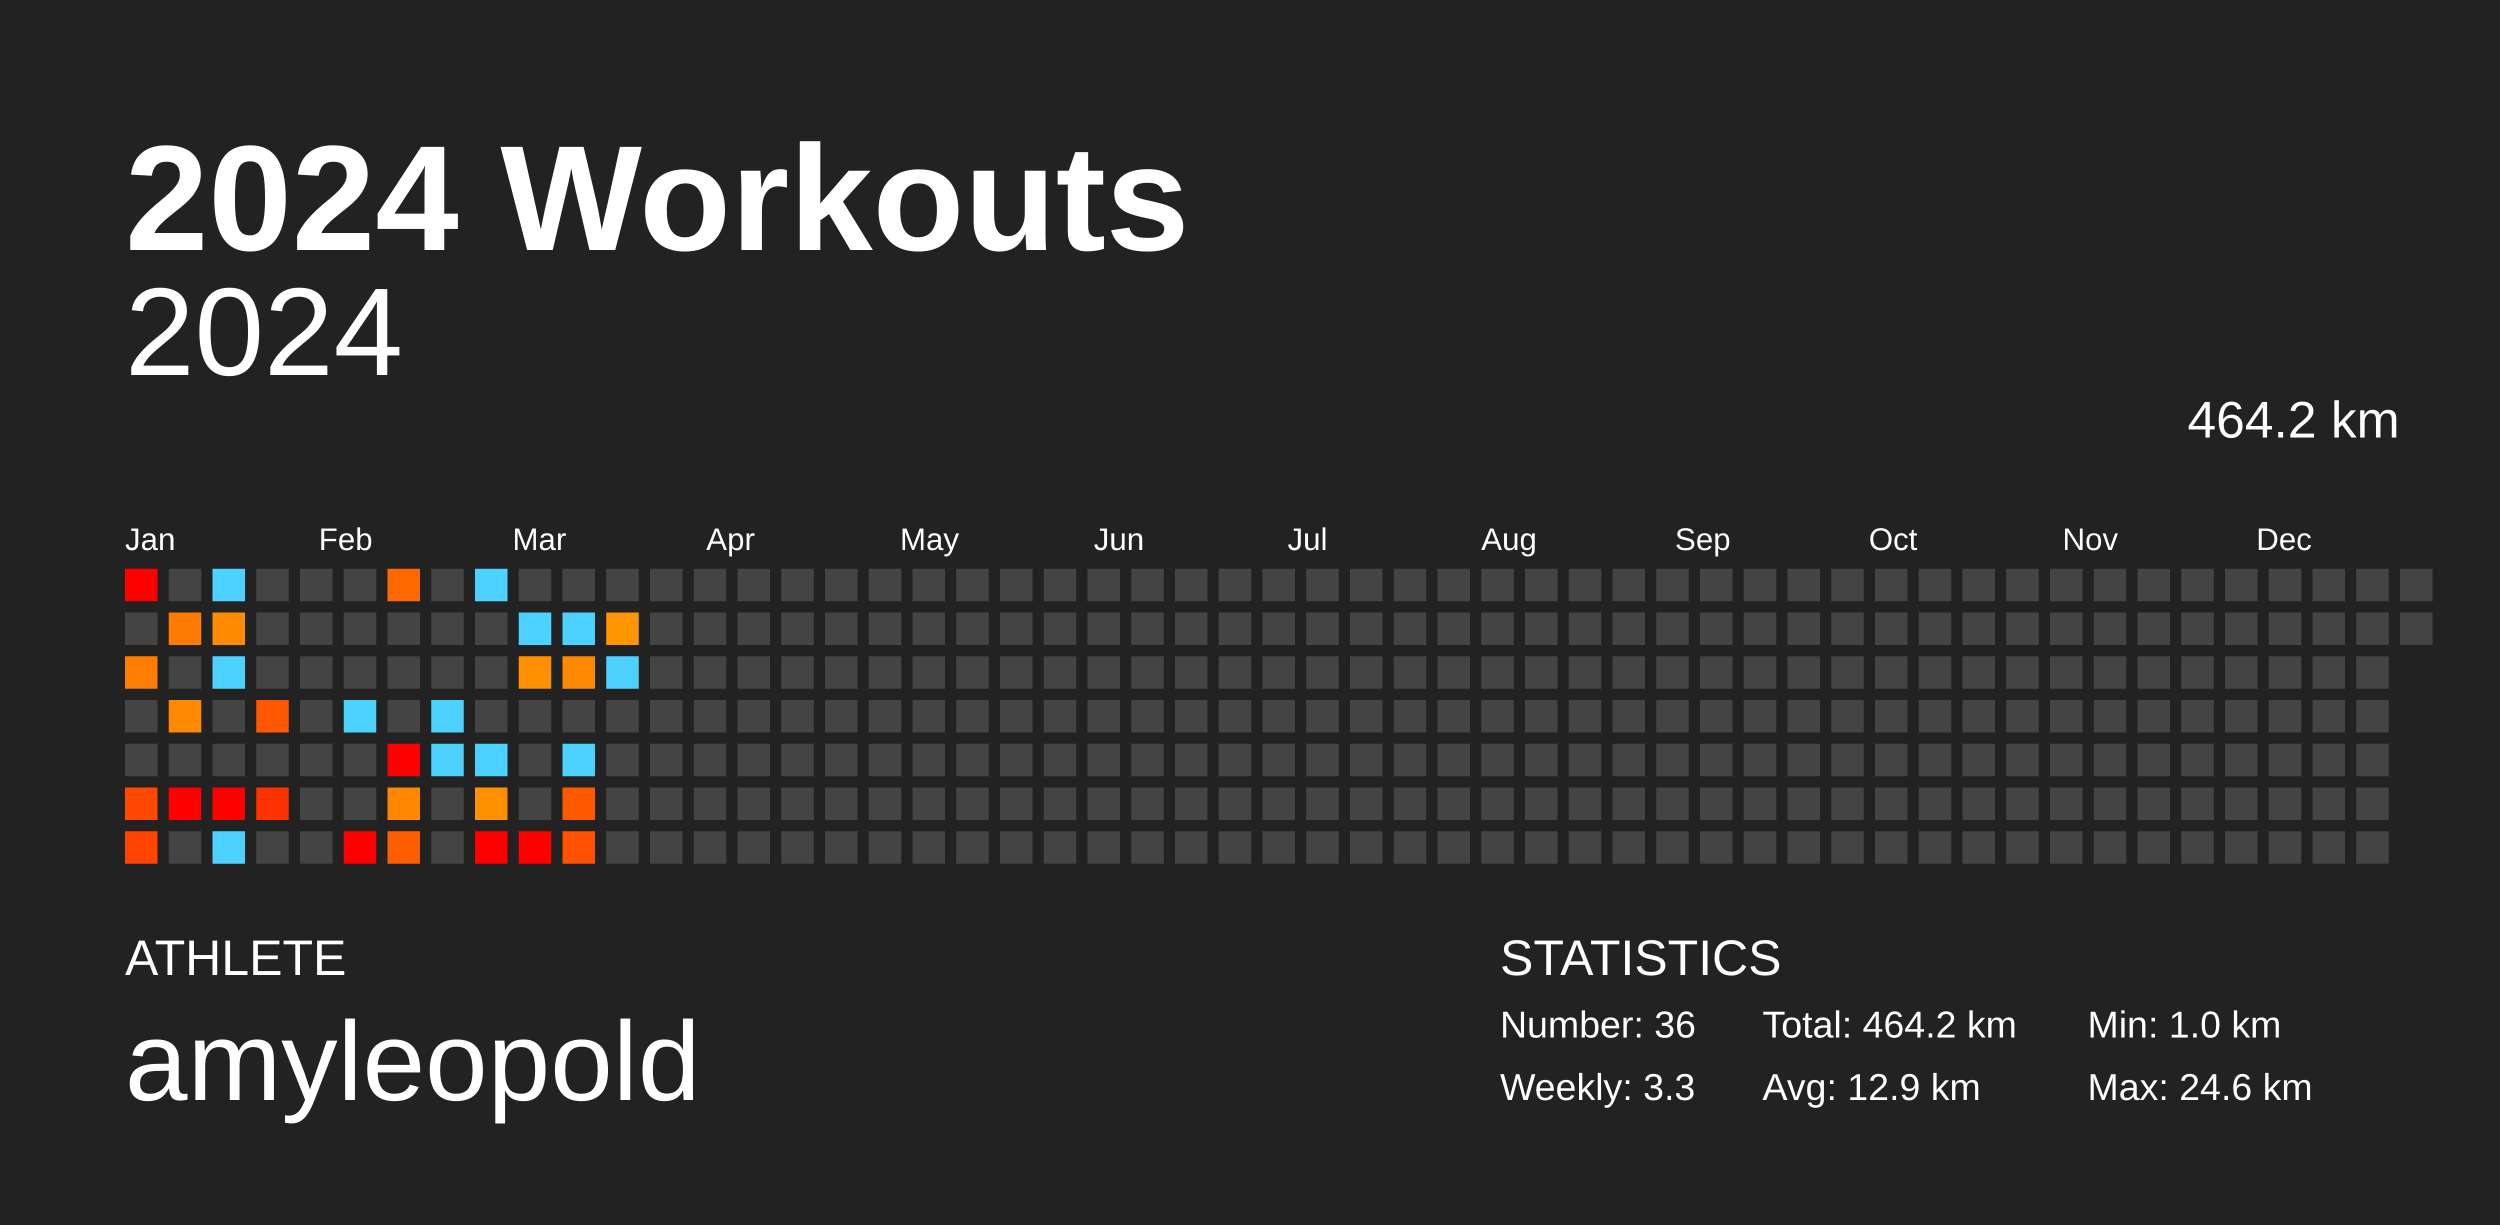
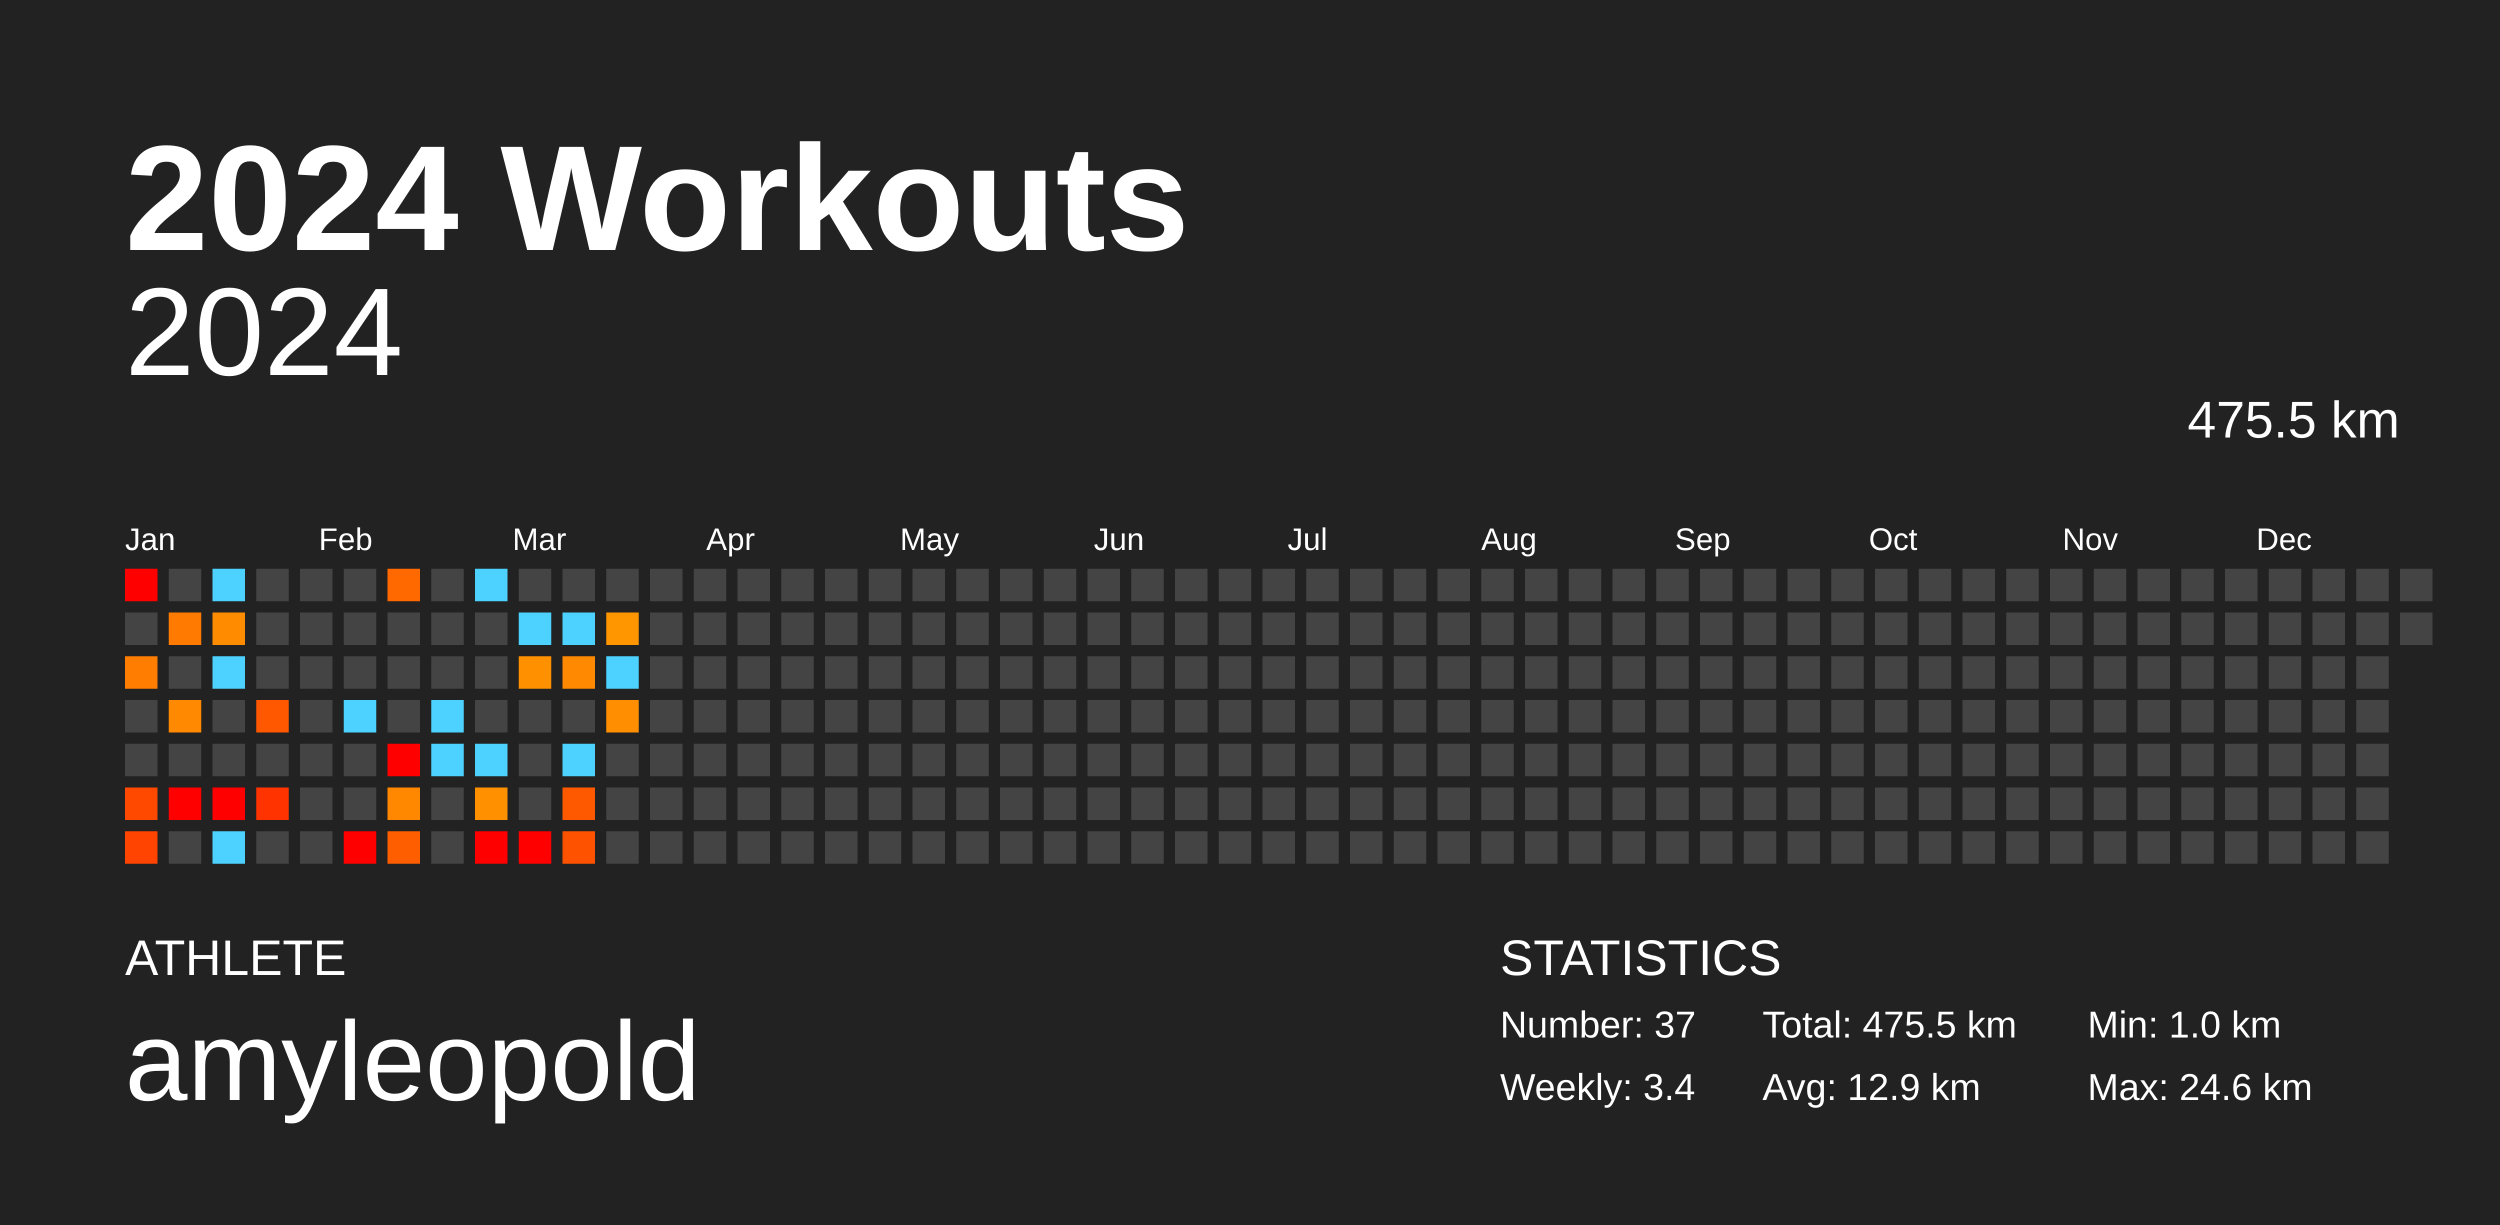
<svg xmlns="http://www.w3.org/2000/svg" baseProfile="full" height="98mm" version="1.1" viewBox="0,0,200,98" width="200mm">
  <defs />
  <rect fill="#222222" height="98" width="200" x="0" y="0" />
  <text fill="#FFFFFF" style="font-size:12px; font-family:Arial; font-weight:bold;" x="10" y="20">2024 Workouts</text>
  <text fill="#FFFFFF" style="font-size:4px; font-family:Arial" x="10" y="78">ATHLETE</text>
  <text fill="#FFFFFF" style="font-size:9px; font-family:Arial" x="10" y="88">amyleopold</text>
  <text fill="#FFFFFF" style="font-size:4px; font-family:Arial" x="120" y="78">STATISTICS</text>
-   <text fill="#FFFFFF" style="font-size:3px; font-family:Arial" x="120" y="83">Number: 36</text>
-   <text fill="#FFFFFF" style="font-size:3px; font-family:Arial" x="120" y="88">Weekly: 3.3</text>
-   <text fill="#FFFFFF" style="font-size:3px; font-family:Arial" x="141" y="83">Total: 464.2 km</text>
+   <text fill="#FFFFFF" style="font-size:3px; font-family:Arial" x="120" y="83">Number: 37</text>
+   <text fill="#FFFFFF" style="font-size:3px; font-family:Arial" x="120" y="88">Weekly: 3.4</text>
+   <text fill="#FFFFFF" style="font-size:3px; font-family:Arial" x="141" y="83">Total: 475.5 km</text>
  <text fill="#FFFFFF" style="font-size:3px; font-family:Arial" x="141" y="88">Avg: 12.9 km</text>
  <text fill="#FFFFFF" style="font-size:3px; font-family:Arial" x="167" y="83">Min: 1.0 km</text>
  <text fill="#FFFFFF" style="font-size:3px; font-family:Arial" x="167" y="88">Max: 24.6 km</text>
  <text alignment-baseline="hanging" fill="#FFFFFF" style="font-size:10.0px; font-family:Arial;" x="10" y="30">2024</text>
-   <text alignment-baseline="hanging" fill="#FFFFFF" style="font-size:4.125px; font-family:Arial;" x="175" y="35">464.2 km</text>
+   <text alignment-baseline="hanging" fill="#FFFFFF" style="font-size:4.125px; font-family:Arial;" x="175" y="35">475.5 km</text>
  <text fill="#FFFFFF" style="font-size:2.5px; font-family:Arial" x="10.0" y="44">Jan</text>
  <text fill="#FFFFFF" style="font-size:2.5px; font-family:Arial" x="25.5" y="44">Feb</text>
  <text fill="#FFFFFF" style="font-size:2.5px; font-family:Arial" x="41.0" y="44">Mar</text>
  <text fill="#FFFFFF" style="font-size:2.5px; font-family:Arial" x="56.5" y="44">Apr</text>
  <text fill="#FFFFFF" style="font-size:2.5px; font-family:Arial" x="72.0" y="44">May</text>
  <text fill="#FFFFFF" style="font-size:2.5px; font-family:Arial" x="87.5" y="44">Jun</text>
  <text fill="#FFFFFF" style="font-size:2.5px; font-family:Arial" x="103.0" y="44">Jul</text>
  <text fill="#FFFFFF" style="font-size:2.5px; font-family:Arial" x="118.5" y="44">Aug</text>
  <text fill="#FFFFFF" style="font-size:2.5px; font-family:Arial" x="134.0" y="44">Sep</text>
  <text fill="#FFFFFF" style="font-size:2.5px; font-family:Arial" x="149.5" y="44">Oct</text>
  <text fill="#FFFFFF" style="font-size:2.5px; font-family:Arial" x="165.0" y="44">Nov</text>
  <text fill="#FFFFFF" style="font-size:2.5px; font-family:Arial" x="180.5" y="44">Dec</text>
  <rect fill="red" height="2.6" width="2.6" x="10.0" y="45.5" />
  <rect fill="#444444" height="2.6" width="2.6" x="10.0" y="49.0" />
  <rect fill="#ff7d00" height="2.6" width="2.6" x="10.0" y="52.5" />
  <rect fill="#444444" height="2.6" width="2.6" x="10.0" y="56.0" />
  <rect fill="#444444" height="2.6" width="2.6" x="10.0" y="59.5" />
  <rect fill="#ff4800" height="2.6" width="2.6" x="10.0" y="63.0" />
  <rect fill="#ff4300" height="2.6" width="2.6" x="10.0" y="66.5" />
  <rect fill="#444444" height="2.6" width="2.6" x="13.5" y="45.5" />
  <rect fill="#ff7a00" height="2.6" width="2.6" x="13.5" y="49.0" />
  <rect fill="#444444" height="2.6" width="2.6" x="13.5" y="52.5" />
  <rect fill="#ff8900" height="2.6" width="2.6" x="13.5" y="56.0" />
  <rect fill="#444444" height="2.6" width="2.6" x="13.5" y="59.5" />
  <rect fill="red" height="2.6" width="2.6" x="13.5" y="63.0" />
  <rect fill="#444444" height="2.6" width="2.6" x="13.5" y="66.5" />
  <rect fill="#4dd2ff" height="2.6" width="2.6" x="17.0" y="45.5" />
  <rect fill="#ff8b00" height="2.6" width="2.6" x="17.0" y="49.0" />
  <rect fill="#4dd2ff" height="2.6" width="2.6" x="17.0" y="52.5" />
  <rect fill="#444444" height="2.6" width="2.6" x="17.0" y="56.0" />
  <rect fill="#444444" height="2.6" width="2.6" x="17.0" y="59.5" />
  <rect fill="red" height="2.6" width="2.6" x="17.0" y="63.0" />
  <rect fill="#4dd2ff" height="2.6" width="2.6" x="17.0" y="66.5" />
  <rect fill="#444444" height="2.6" width="2.6" x="20.5" y="45.5" />
  <rect fill="#444444" height="2.6" width="2.6" x="20.5" y="49.0" />
  <rect fill="#444444" height="2.6" width="2.6" x="20.5" y="52.5" />
  <rect fill="#ff5800" height="2.6" width="2.6" x="20.5" y="56.0" />
  <rect fill="#444444" height="2.6" width="2.6" x="20.5" y="59.5" />
  <rect fill="#ff3300" height="2.6" width="2.6" x="20.5" y="63.0" />
  <rect fill="#444444" height="2.6" width="2.6" x="20.5" y="66.5" />
  <rect fill="#444444" height="2.6" width="2.6" x="24.0" y="45.5" />
  <rect fill="#444444" height="2.6" width="2.6" x="24.0" y="49.0" />
  <rect fill="#444444" height="2.6" width="2.6" x="24.0" y="52.5" />
  <rect fill="#444444" height="2.6" width="2.6" x="24.0" y="56.0" />
  <rect fill="#444444" height="2.6" width="2.6" x="24.0" y="59.5" />
  <rect fill="#444444" height="2.6" width="2.6" x="24.0" y="63.0" />
  <rect fill="#444444" height="2.6" width="2.6" x="24.0" y="66.5" />
  <rect fill="#444444" height="2.6" width="2.6" x="27.5" y="45.5" />
  <rect fill="#444444" height="2.6" width="2.6" x="27.5" y="49.0" />
  <rect fill="#444444" height="2.6" width="2.6" x="27.5" y="52.5" />
  <rect fill="#4dd2ff" height="2.6" width="2.6" x="27.5" y="56.0" />
  <rect fill="#444444" height="2.6" width="2.6" x="27.5" y="59.5" />
  <rect fill="#444444" height="2.6" width="2.6" x="27.5" y="63.0" />
  <rect fill="red" height="2.6" width="2.6" x="27.5" y="66.5" />
  <rect fill="#ff6900" height="2.6" width="2.6" x="31.0" y="45.5" />
  <rect fill="#444444" height="2.6" width="2.6" x="31.0" y="49.0" />
  <rect fill="#444444" height="2.6" width="2.6" x="31.0" y="52.5" />
  <rect fill="#444444" height="2.6" width="2.6" x="31.0" y="56.0" />
  <rect fill="red" height="2.6" width="2.6" x="31.0" y="59.5" />
  <rect fill="#ff8800" height="2.6" width="2.6" x="31.0" y="63.0" />
  <rect fill="#ff5e00" height="2.6" width="2.6" x="31.0" y="66.5" />
  <rect fill="#444444" height="2.6" width="2.6" x="34.5" y="45.5" />
  <rect fill="#444444" height="2.6" width="2.6" x="34.5" y="49.0" />
  <rect fill="#444444" height="2.6" width="2.6" x="34.5" y="52.5" />
  <rect fill="#4dd2ff" height="2.6" width="2.6" x="34.5" y="56.0" />
  <rect fill="#4dd2ff" height="2.6" width="2.6" x="34.5" y="59.5" />
  <rect fill="#444444" height="2.6" width="2.6" x="34.5" y="63.0" />
  <rect fill="#444444" height="2.6" width="2.6" x="34.5" y="66.5" />
  <rect fill="#4dd2ff" height="2.6" width="2.6" x="38.0" y="45.5" />
  <rect fill="#444444" height="2.6" width="2.6" x="38.0" y="49.0" />
  <rect fill="#444444" height="2.6" width="2.6" x="38.0" y="52.5" />
  <rect fill="#444444" height="2.6" width="2.6" x="38.0" y="56.0" />
  <rect fill="#4dd2ff" height="2.6" width="2.6" x="38.0" y="59.5" />
  <rect fill="#ff9000" height="2.6" width="2.6" x="38.0" y="63.0" />
  <rect fill="red" height="2.6" width="2.6" x="38.0" y="66.5" />
  <rect fill="#444444" height="2.6" width="2.6" x="41.5" y="45.5" />
  <rect fill="#4dd2ff" height="2.6" width="2.6" x="41.5" y="49.0" />
  <rect fill="#ff9100" height="2.6" width="2.6" x="41.5" y="52.5" />
  <rect fill="#444444" height="2.6" width="2.6" x="41.5" y="56.0" />
  <rect fill="#444444" height="2.6" width="2.6" x="41.5" y="59.5" />
  <rect fill="#444444" height="2.6" width="2.6" x="41.5" y="63.0" />
  <rect fill="red" height="2.6" width="2.6" x="41.5" y="66.5" />
  <rect fill="#444444" height="2.6" width="2.6" x="45.0" y="45.5" />
  <rect fill="#4dd2ff" height="2.6" width="2.6" x="45.0" y="49.0" />
  <rect fill="#ff8900" height="2.6" width="2.6" x="45.0" y="52.5" />
  <rect fill="#444444" height="2.6" width="2.6" x="45.0" y="56.0" />
  <rect fill="#4dd2ff" height="2.6" width="2.6" x="45.0" y="59.5" />
  <rect fill="#ff5900" height="2.6" width="2.6" x="45.0" y="63.0" />
  <rect fill="#ff5200" height="2.6" width="2.6" x="45.0" y="66.5" />
  <rect fill="#444444" height="2.6" width="2.6" x="48.5" y="45.5" />
  <rect fill="#ff9600" height="2.6" width="2.6" x="48.5" y="49.0" />
  <rect fill="#4dd2ff" height="2.6" width="2.6" x="48.5" y="52.5" />
-   <rect fill="#444444" height="2.6" width="2.6" x="48.5" y="56.0" />
+   <rect fill="#ff8f00" height="2.6" width="2.6" x="48.5" y="56.0" />
  <rect fill="#444444" height="2.6" width="2.6" x="48.5" y="59.5" />
  <rect fill="#444444" height="2.6" width="2.6" x="48.5" y="63.0" />
  <rect fill="#444444" height="2.6" width="2.6" x="48.5" y="66.5" />
  <rect fill="#444444" height="2.6" width="2.6" x="52.0" y="45.5" />
  <rect fill="#444444" height="2.6" width="2.6" x="52.0" y="49.0" />
  <rect fill="#444444" height="2.6" width="2.6" x="52.0" y="52.5" />
  <rect fill="#444444" height="2.6" width="2.6" x="52.0" y="56.0" />
  <rect fill="#444444" height="2.6" width="2.6" x="52.0" y="59.5" />
  <rect fill="#444444" height="2.6" width="2.6" x="52.0" y="63.0" />
  <rect fill="#444444" height="2.6" width="2.6" x="52.0" y="66.5" />
  <rect fill="#444444" height="2.6" width="2.6" x="55.5" y="45.5" />
  <rect fill="#444444" height="2.6" width="2.6" x="55.5" y="49.0" />
  <rect fill="#444444" height="2.6" width="2.6" x="55.5" y="52.5" />
  <rect fill="#444444" height="2.6" width="2.6" x="55.5" y="56.0" />
  <rect fill="#444444" height="2.6" width="2.6" x="55.5" y="59.5" />
  <rect fill="#444444" height="2.6" width="2.6" x="55.5" y="63.0" />
  <rect fill="#444444" height="2.6" width="2.6" x="55.5" y="66.5" />
  <rect fill="#444444" height="2.6" width="2.6" x="59.0" y="45.5" />
  <rect fill="#444444" height="2.6" width="2.6" x="59.0" y="49.0" />
  <rect fill="#444444" height="2.6" width="2.6" x="59.0" y="52.5" />
  <rect fill="#444444" height="2.6" width="2.6" x="59.0" y="56.0" />
  <rect fill="#444444" height="2.6" width="2.6" x="59.0" y="59.5" />
  <rect fill="#444444" height="2.6" width="2.6" x="59.0" y="63.0" />
  <rect fill="#444444" height="2.6" width="2.6" x="59.0" y="66.5" />
  <rect fill="#444444" height="2.6" width="2.6" x="62.5" y="45.5" />
  <rect fill="#444444" height="2.6" width="2.6" x="62.5" y="49.0" />
  <rect fill="#444444" height="2.6" width="2.6" x="62.5" y="52.5" />
  <rect fill="#444444" height="2.6" width="2.6" x="62.5" y="56.0" />
  <rect fill="#444444" height="2.6" width="2.6" x="62.5" y="59.5" />
  <rect fill="#444444" height="2.6" width="2.6" x="62.5" y="63.0" />
  <rect fill="#444444" height="2.6" width="2.6" x="62.5" y="66.5" />
  <rect fill="#444444" height="2.6" width="2.6" x="66.0" y="45.5" />
  <rect fill="#444444" height="2.6" width="2.6" x="66.0" y="49.0" />
  <rect fill="#444444" height="2.6" width="2.6" x="66.0" y="52.5" />
  <rect fill="#444444" height="2.6" width="2.6" x="66.0" y="56.0" />
  <rect fill="#444444" height="2.6" width="2.6" x="66.0" y="59.5" />
  <rect fill="#444444" height="2.6" width="2.6" x="66.0" y="63.0" />
  <rect fill="#444444" height="2.6" width="2.6" x="66.0" y="66.5" />
  <rect fill="#444444" height="2.6" width="2.6" x="69.5" y="45.5" />
  <rect fill="#444444" height="2.6" width="2.6" x="69.5" y="49.0" />
  <rect fill="#444444" height="2.6" width="2.6" x="69.5" y="52.5" />
  <rect fill="#444444" height="2.6" width="2.6" x="69.5" y="56.0" />
  <rect fill="#444444" height="2.6" width="2.6" x="69.5" y="59.5" />
  <rect fill="#444444" height="2.6" width="2.6" x="69.5" y="63.0" />
  <rect fill="#444444" height="2.6" width="2.6" x="69.5" y="66.5" />
  <rect fill="#444444" height="2.6" width="2.6" x="73.0" y="45.5" />
  <rect fill="#444444" height="2.6" width="2.6" x="73.0" y="49.0" />
  <rect fill="#444444" height="2.6" width="2.6" x="73.0" y="52.5" />
  <rect fill="#444444" height="2.6" width="2.6" x="73.0" y="56.0" />
  <rect fill="#444444" height="2.6" width="2.6" x="73.0" y="59.5" />
  <rect fill="#444444" height="2.6" width="2.6" x="73.0" y="63.0" />
  <rect fill="#444444" height="2.6" width="2.6" x="73.0" y="66.5" />
  <rect fill="#444444" height="2.6" width="2.6" x="76.5" y="45.5" />
  <rect fill="#444444" height="2.6" width="2.6" x="76.5" y="49.0" />
  <rect fill="#444444" height="2.6" width="2.6" x="76.5" y="52.5" />
  <rect fill="#444444" height="2.6" width="2.6" x="76.5" y="56.0" />
  <rect fill="#444444" height="2.6" width="2.6" x="76.5" y="59.5" />
  <rect fill="#444444" height="2.6" width="2.6" x="76.5" y="63.0" />
  <rect fill="#444444" height="2.6" width="2.6" x="76.5" y="66.5" />
  <rect fill="#444444" height="2.6" width="2.6" x="80.0" y="45.5" />
  <rect fill="#444444" height="2.6" width="2.6" x="80.0" y="49.0" />
  <rect fill="#444444" height="2.6" width="2.6" x="80.0" y="52.5" />
  <rect fill="#444444" height="2.6" width="2.6" x="80.0" y="56.0" />
  <rect fill="#444444" height="2.6" width="2.6" x="80.0" y="59.5" />
  <rect fill="#444444" height="2.6" width="2.6" x="80.0" y="63.0" />
  <rect fill="#444444" height="2.6" width="2.6" x="80.0" y="66.5" />
  <rect fill="#444444" height="2.6" width="2.6" x="83.5" y="45.5" />
  <rect fill="#444444" height="2.6" width="2.6" x="83.5" y="49.0" />
  <rect fill="#444444" height="2.6" width="2.6" x="83.5" y="52.5" />
  <rect fill="#444444" height="2.6" width="2.6" x="83.5" y="56.0" />
  <rect fill="#444444" height="2.6" width="2.6" x="83.5" y="59.5" />
  <rect fill="#444444" height="2.6" width="2.6" x="83.5" y="63.0" />
  <rect fill="#444444" height="2.6" width="2.6" x="83.5" y="66.5" />
  <rect fill="#444444" height="2.6" width="2.6" x="87.0" y="45.5" />
  <rect fill="#444444" height="2.6" width="2.6" x="87.0" y="49.0" />
  <rect fill="#444444" height="2.6" width="2.6" x="87.0" y="52.5" />
  <rect fill="#444444" height="2.6" width="2.6" x="87.0" y="56.0" />
  <rect fill="#444444" height="2.6" width="2.6" x="87.0" y="59.5" />
  <rect fill="#444444" height="2.6" width="2.6" x="87.0" y="63.0" />
  <rect fill="#444444" height="2.6" width="2.6" x="87.0" y="66.5" />
  <rect fill="#444444" height="2.6" width="2.6" x="90.5" y="45.5" />
  <rect fill="#444444" height="2.6" width="2.6" x="90.5" y="49.0" />
  <rect fill="#444444" height="2.6" width="2.6" x="90.5" y="52.5" />
  <rect fill="#444444" height="2.6" width="2.6" x="90.5" y="56.0" />
  <rect fill="#444444" height="2.6" width="2.6" x="90.5" y="59.5" />
  <rect fill="#444444" height="2.6" width="2.6" x="90.5" y="63.0" />
  <rect fill="#444444" height="2.6" width="2.6" x="90.5" y="66.5" />
  <rect fill="#444444" height="2.6" width="2.6" x="94.0" y="45.5" />
  <rect fill="#444444" height="2.6" width="2.6" x="94.0" y="49.0" />
  <rect fill="#444444" height="2.6" width="2.6" x="94.0" y="52.5" />
  <rect fill="#444444" height="2.6" width="2.6" x="94.0" y="56.0" />
  <rect fill="#444444" height="2.6" width="2.6" x="94.0" y="59.5" />
  <rect fill="#444444" height="2.6" width="2.6" x="94.0" y="63.0" />
  <rect fill="#444444" height="2.6" width="2.6" x="94.0" y="66.5" />
  <rect fill="#444444" height="2.6" width="2.6" x="97.5" y="45.5" />
  <rect fill="#444444" height="2.6" width="2.6" x="97.5" y="49.0" />
  <rect fill="#444444" height="2.6" width="2.6" x="97.5" y="52.5" />
  <rect fill="#444444" height="2.6" width="2.6" x="97.5" y="56.0" />
  <rect fill="#444444" height="2.6" width="2.6" x="97.5" y="59.5" />
  <rect fill="#444444" height="2.6" width="2.6" x="97.5" y="63.0" />
  <rect fill="#444444" height="2.6" width="2.6" x="97.5" y="66.5" />
  <rect fill="#444444" height="2.6" width="2.6" x="101.0" y="45.5" />
  <rect fill="#444444" height="2.6" width="2.6" x="101.0" y="49.0" />
  <rect fill="#444444" height="2.6" width="2.6" x="101.0" y="52.5" />
  <rect fill="#444444" height="2.6" width="2.6" x="101.0" y="56.0" />
  <rect fill="#444444" height="2.6" width="2.6" x="101.0" y="59.5" />
  <rect fill="#444444" height="2.6" width="2.6" x="101.0" y="63.0" />
  <rect fill="#444444" height="2.6" width="2.6" x="101.0" y="66.5" />
  <rect fill="#444444" height="2.6" width="2.6" x="104.5" y="45.5" />
  <rect fill="#444444" height="2.6" width="2.6" x="104.5" y="49.0" />
  <rect fill="#444444" height="2.6" width="2.6" x="104.5" y="52.5" />
  <rect fill="#444444" height="2.6" width="2.6" x="104.5" y="56.0" />
  <rect fill="#444444" height="2.6" width="2.6" x="104.5" y="59.5" />
  <rect fill="#444444" height="2.6" width="2.6" x="104.5" y="63.0" />
  <rect fill="#444444" height="2.6" width="2.6" x="104.5" y="66.5" />
  <rect fill="#444444" height="2.6" width="2.6" x="108.0" y="45.5" />
  <rect fill="#444444" height="2.6" width="2.6" x="108.0" y="49.0" />
  <rect fill="#444444" height="2.6" width="2.6" x="108.0" y="52.5" />
  <rect fill="#444444" height="2.6" width="2.6" x="108.0" y="56.0" />
  <rect fill="#444444" height="2.6" width="2.6" x="108.0" y="59.5" />
  <rect fill="#444444" height="2.6" width="2.6" x="108.0" y="63.0" />
  <rect fill="#444444" height="2.6" width="2.6" x="108.0" y="66.5" />
  <rect fill="#444444" height="2.6" width="2.6" x="111.5" y="45.5" />
  <rect fill="#444444" height="2.6" width="2.6" x="111.5" y="49.0" />
  <rect fill="#444444" height="2.6" width="2.6" x="111.5" y="52.5" />
  <rect fill="#444444" height="2.6" width="2.6" x="111.5" y="56.0" />
  <rect fill="#444444" height="2.6" width="2.6" x="111.5" y="59.5" />
  <rect fill="#444444" height="2.6" width="2.6" x="111.5" y="63.0" />
  <rect fill="#444444" height="2.6" width="2.6" x="111.5" y="66.5" />
  <rect fill="#444444" height="2.6" width="2.6" x="115.0" y="45.5" />
  <rect fill="#444444" height="2.6" width="2.6" x="115.0" y="49.0" />
  <rect fill="#444444" height="2.6" width="2.6" x="115.0" y="52.5" />
  <rect fill="#444444" height="2.6" width="2.6" x="115.0" y="56.0" />
  <rect fill="#444444" height="2.6" width="2.6" x="115.0" y="59.5" />
  <rect fill="#444444" height="2.6" width="2.6" x="115.0" y="63.0" />
  <rect fill="#444444" height="2.6" width="2.6" x="115.0" y="66.5" />
  <rect fill="#444444" height="2.6" width="2.6" x="118.5" y="45.5" />
  <rect fill="#444444" height="2.6" width="2.6" x="118.5" y="49.0" />
  <rect fill="#444444" height="2.6" width="2.6" x="118.5" y="52.5" />
  <rect fill="#444444" height="2.6" width="2.6" x="118.5" y="56.0" />
  <rect fill="#444444" height="2.6" width="2.6" x="118.5" y="59.5" />
  <rect fill="#444444" height="2.6" width="2.6" x="118.5" y="63.0" />
  <rect fill="#444444" height="2.6" width="2.6" x="118.5" y="66.5" />
  <rect fill="#444444" height="2.6" width="2.6" x="122.0" y="45.5" />
  <rect fill="#444444" height="2.6" width="2.6" x="122.0" y="49.0" />
  <rect fill="#444444" height="2.6" width="2.6" x="122.0" y="52.5" />
  <rect fill="#444444" height="2.6" width="2.6" x="122.0" y="56.0" />
  <rect fill="#444444" height="2.6" width="2.6" x="122.0" y="59.5" />
  <rect fill="#444444" height="2.6" width="2.6" x="122.0" y="63.0" />
  <rect fill="#444444" height="2.6" width="2.6" x="122.0" y="66.5" />
  <rect fill="#444444" height="2.6" width="2.6" x="125.5" y="45.5" />
  <rect fill="#444444" height="2.6" width="2.6" x="125.5" y="49.0" />
  <rect fill="#444444" height="2.6" width="2.6" x="125.5" y="52.5" />
  <rect fill="#444444" height="2.6" width="2.6" x="125.5" y="56.0" />
  <rect fill="#444444" height="2.6" width="2.6" x="125.5" y="59.5" />
  <rect fill="#444444" height="2.6" width="2.6" x="125.5" y="63.0" />
  <rect fill="#444444" height="2.6" width="2.6" x="125.5" y="66.5" />
  <rect fill="#444444" height="2.6" width="2.6" x="129.0" y="45.5" />
  <rect fill="#444444" height="2.6" width="2.6" x="129.0" y="49.0" />
  <rect fill="#444444" height="2.6" width="2.6" x="129.0" y="52.5" />
  <rect fill="#444444" height="2.6" width="2.6" x="129.0" y="56.0" />
  <rect fill="#444444" height="2.6" width="2.6" x="129.0" y="59.5" />
  <rect fill="#444444" height="2.6" width="2.6" x="129.0" y="63.0" />
  <rect fill="#444444" height="2.6" width="2.6" x="129.0" y="66.5" />
  <rect fill="#444444" height="2.6" width="2.6" x="132.5" y="45.5" />
  <rect fill="#444444" height="2.6" width="2.6" x="132.5" y="49.0" />
  <rect fill="#444444" height="2.6" width="2.6" x="132.5" y="52.5" />
  <rect fill="#444444" height="2.6" width="2.6" x="132.5" y="56.0" />
  <rect fill="#444444" height="2.6" width="2.6" x="132.5" y="59.5" />
  <rect fill="#444444" height="2.6" width="2.6" x="132.5" y="63.0" />
  <rect fill="#444444" height="2.6" width="2.6" x="132.5" y="66.5" />
  <rect fill="#444444" height="2.6" width="2.6" x="136.0" y="45.5" />
  <rect fill="#444444" height="2.6" width="2.6" x="136.0" y="49.0" />
  <rect fill="#444444" height="2.6" width="2.6" x="136.0" y="52.5" />
  <rect fill="#444444" height="2.6" width="2.6" x="136.0" y="56.0" />
  <rect fill="#444444" height="2.6" width="2.6" x="136.0" y="59.5" />
  <rect fill="#444444" height="2.6" width="2.6" x="136.0" y="63.0" />
  <rect fill="#444444" height="2.6" width="2.6" x="136.0" y="66.5" />
  <rect fill="#444444" height="2.6" width="2.6" x="139.5" y="45.5" />
  <rect fill="#444444" height="2.6" width="2.6" x="139.5" y="49.0" />
  <rect fill="#444444" height="2.6" width="2.6" x="139.5" y="52.5" />
  <rect fill="#444444" height="2.6" width="2.6" x="139.5" y="56.0" />
  <rect fill="#444444" height="2.6" width="2.6" x="139.5" y="59.5" />
  <rect fill="#444444" height="2.6" width="2.6" x="139.5" y="63.0" />
  <rect fill="#444444" height="2.6" width="2.6" x="139.5" y="66.5" />
  <rect fill="#444444" height="2.6" width="2.6" x="143.0" y="45.5" />
  <rect fill="#444444" height="2.6" width="2.6" x="143.0" y="49.0" />
  <rect fill="#444444" height="2.6" width="2.6" x="143.0" y="52.5" />
  <rect fill="#444444" height="2.6" width="2.6" x="143.0" y="56.0" />
  <rect fill="#444444" height="2.6" width="2.6" x="143.0" y="59.5" />
  <rect fill="#444444" height="2.6" width="2.6" x="143.0" y="63.0" />
  <rect fill="#444444" height="2.6" width="2.6" x="143.0" y="66.5" />
  <rect fill="#444444" height="2.6" width="2.6" x="146.5" y="45.5" />
  <rect fill="#444444" height="2.6" width="2.6" x="146.5" y="49.0" />
  <rect fill="#444444" height="2.6" width="2.6" x="146.5" y="52.5" />
  <rect fill="#444444" height="2.6" width="2.6" x="146.5" y="56.0" />
  <rect fill="#444444" height="2.6" width="2.6" x="146.5" y="59.5" />
  <rect fill="#444444" height="2.6" width="2.6" x="146.5" y="63.0" />
  <rect fill="#444444" height="2.6" width="2.6" x="146.5" y="66.5" />
  <rect fill="#444444" height="2.6" width="2.6" x="150.0" y="45.5" />
  <rect fill="#444444" height="2.6" width="2.6" x="150.0" y="49.0" />
  <rect fill="#444444" height="2.6" width="2.6" x="150.0" y="52.5" />
  <rect fill="#444444" height="2.6" width="2.6" x="150.0" y="56.0" />
  <rect fill="#444444" height="2.6" width="2.6" x="150.0" y="59.5" />
  <rect fill="#444444" height="2.6" width="2.6" x="150.0" y="63.0" />
  <rect fill="#444444" height="2.6" width="2.6" x="150.0" y="66.5" />
  <rect fill="#444444" height="2.6" width="2.6" x="153.5" y="45.5" />
  <rect fill="#444444" height="2.6" width="2.6" x="153.5" y="49.0" />
  <rect fill="#444444" height="2.6" width="2.6" x="153.5" y="52.5" />
  <rect fill="#444444" height="2.6" width="2.6" x="153.5" y="56.0" />
  <rect fill="#444444" height="2.6" width="2.6" x="153.5" y="59.5" />
  <rect fill="#444444" height="2.6" width="2.6" x="153.5" y="63.0" />
  <rect fill="#444444" height="2.6" width="2.6" x="153.5" y="66.5" />
  <rect fill="#444444" height="2.6" width="2.6" x="157.0" y="45.5" />
  <rect fill="#444444" height="2.6" width="2.6" x="157.0" y="49.0" />
  <rect fill="#444444" height="2.6" width="2.6" x="157.0" y="52.5" />
  <rect fill="#444444" height="2.6" width="2.6" x="157.0" y="56.0" />
  <rect fill="#444444" height="2.6" width="2.6" x="157.0" y="59.5" />
  <rect fill="#444444" height="2.6" width="2.6" x="157.0" y="63.0" />
  <rect fill="#444444" height="2.6" width="2.6" x="157.0" y="66.5" />
  <rect fill="#444444" height="2.6" width="2.6" x="160.5" y="45.5" />
  <rect fill="#444444" height="2.6" width="2.6" x="160.5" y="49.0" />
  <rect fill="#444444" height="2.6" width="2.6" x="160.5" y="52.5" />
  <rect fill="#444444" height="2.6" width="2.6" x="160.5" y="56.0" />
  <rect fill="#444444" height="2.6" width="2.6" x="160.5" y="59.5" />
  <rect fill="#444444" height="2.6" width="2.6" x="160.5" y="63.0" />
  <rect fill="#444444" height="2.6" width="2.6" x="160.5" y="66.5" />
  <rect fill="#444444" height="2.6" width="2.6" x="164.0" y="45.5" />
  <rect fill="#444444" height="2.6" width="2.6" x="164.0" y="49.0" />
  <rect fill="#444444" height="2.6" width="2.6" x="164.0" y="52.5" />
  <rect fill="#444444" height="2.6" width="2.6" x="164.0" y="56.0" />
  <rect fill="#444444" height="2.6" width="2.6" x="164.0" y="59.5" />
  <rect fill="#444444" height="2.6" width="2.6" x="164.0" y="63.0" />
  <rect fill="#444444" height="2.6" width="2.6" x="164.0" y="66.5" />
  <rect fill="#444444" height="2.6" width="2.6" x="167.5" y="45.5" />
  <rect fill="#444444" height="2.6" width="2.6" x="167.5" y="49.0" />
  <rect fill="#444444" height="2.6" width="2.6" x="167.5" y="52.5" />
  <rect fill="#444444" height="2.6" width="2.6" x="167.5" y="56.0" />
  <rect fill="#444444" height="2.6" width="2.6" x="167.5" y="59.5" />
  <rect fill="#444444" height="2.6" width="2.6" x="167.5" y="63.0" />
  <rect fill="#444444" height="2.6" width="2.6" x="167.5" y="66.5" />
  <rect fill="#444444" height="2.6" width="2.6" x="171.0" y="45.5" />
  <rect fill="#444444" height="2.6" width="2.6" x="171.0" y="49.0" />
  <rect fill="#444444" height="2.6" width="2.6" x="171.0" y="52.5" />
  <rect fill="#444444" height="2.6" width="2.6" x="171.0" y="56.0" />
  <rect fill="#444444" height="2.6" width="2.6" x="171.0" y="59.5" />
  <rect fill="#444444" height="2.6" width="2.6" x="171.0" y="63.0" />
  <rect fill="#444444" height="2.6" width="2.6" x="171.0" y="66.5" />
  <rect fill="#444444" height="2.6" width="2.6" x="174.5" y="45.5" />
  <rect fill="#444444" height="2.6" width="2.6" x="174.5" y="49.0" />
  <rect fill="#444444" height="2.6" width="2.6" x="174.5" y="52.5" />
  <rect fill="#444444" height="2.6" width="2.6" x="174.5" y="56.0" />
  <rect fill="#444444" height="2.6" width="2.6" x="174.5" y="59.5" />
  <rect fill="#444444" height="2.6" width="2.6" x="174.5" y="63.0" />
  <rect fill="#444444" height="2.6" width="2.6" x="174.5" y="66.5" />
  <rect fill="#444444" height="2.6" width="2.6" x="178.0" y="45.5" />
  <rect fill="#444444" height="2.6" width="2.6" x="178.0" y="49.0" />
  <rect fill="#444444" height="2.6" width="2.6" x="178.0" y="52.5" />
  <rect fill="#444444" height="2.6" width="2.6" x="178.0" y="56.0" />
  <rect fill="#444444" height="2.6" width="2.6" x="178.0" y="59.5" />
  <rect fill="#444444" height="2.6" width="2.6" x="178.0" y="63.0" />
  <rect fill="#444444" height="2.6" width="2.6" x="178.0" y="66.5" />
  <rect fill="#444444" height="2.6" width="2.6" x="181.5" y="45.5" />
  <rect fill="#444444" height="2.6" width="2.6" x="181.5" y="49.0" />
  <rect fill="#444444" height="2.6" width="2.6" x="181.5" y="52.5" />
  <rect fill="#444444" height="2.6" width="2.6" x="181.5" y="56.0" />
  <rect fill="#444444" height="2.6" width="2.6" x="181.5" y="59.5" />
  <rect fill="#444444" height="2.6" width="2.6" x="181.5" y="63.0" />
  <rect fill="#444444" height="2.6" width="2.6" x="181.5" y="66.5" />
  <rect fill="#444444" height="2.6" width="2.6" x="185.0" y="45.5" />
  <rect fill="#444444" height="2.6" width="2.6" x="185.0" y="49.0" />
  <rect fill="#444444" height="2.6" width="2.6" x="185.0" y="52.5" />
  <rect fill="#444444" height="2.6" width="2.6" x="185.0" y="56.0" />
  <rect fill="#444444" height="2.6" width="2.6" x="185.0" y="59.5" />
  <rect fill="#444444" height="2.6" width="2.6" x="185.0" y="63.0" />
  <rect fill="#444444" height="2.6" width="2.6" x="185.0" y="66.5" />
  <rect fill="#444444" height="2.6" width="2.6" x="188.5" y="45.5" />
  <rect fill="#444444" height="2.6" width="2.6" x="188.5" y="49.0" />
  <rect fill="#444444" height="2.6" width="2.6" x="188.5" y="52.5" />
  <rect fill="#444444" height="2.6" width="2.6" x="188.5" y="56.0" />
  <rect fill="#444444" height="2.6" width="2.6" x="188.5" y="59.5" />
  <rect fill="#444444" height="2.6" width="2.6" x="188.5" y="63.0" />
  <rect fill="#444444" height="2.6" width="2.6" x="188.5" y="66.5" />
  <rect fill="#444444" height="2.6" width="2.6" x="192.0" y="45.5" />
  <rect fill="#444444" height="2.6" width="2.6" x="192.0" y="49.0" />
</svg>
